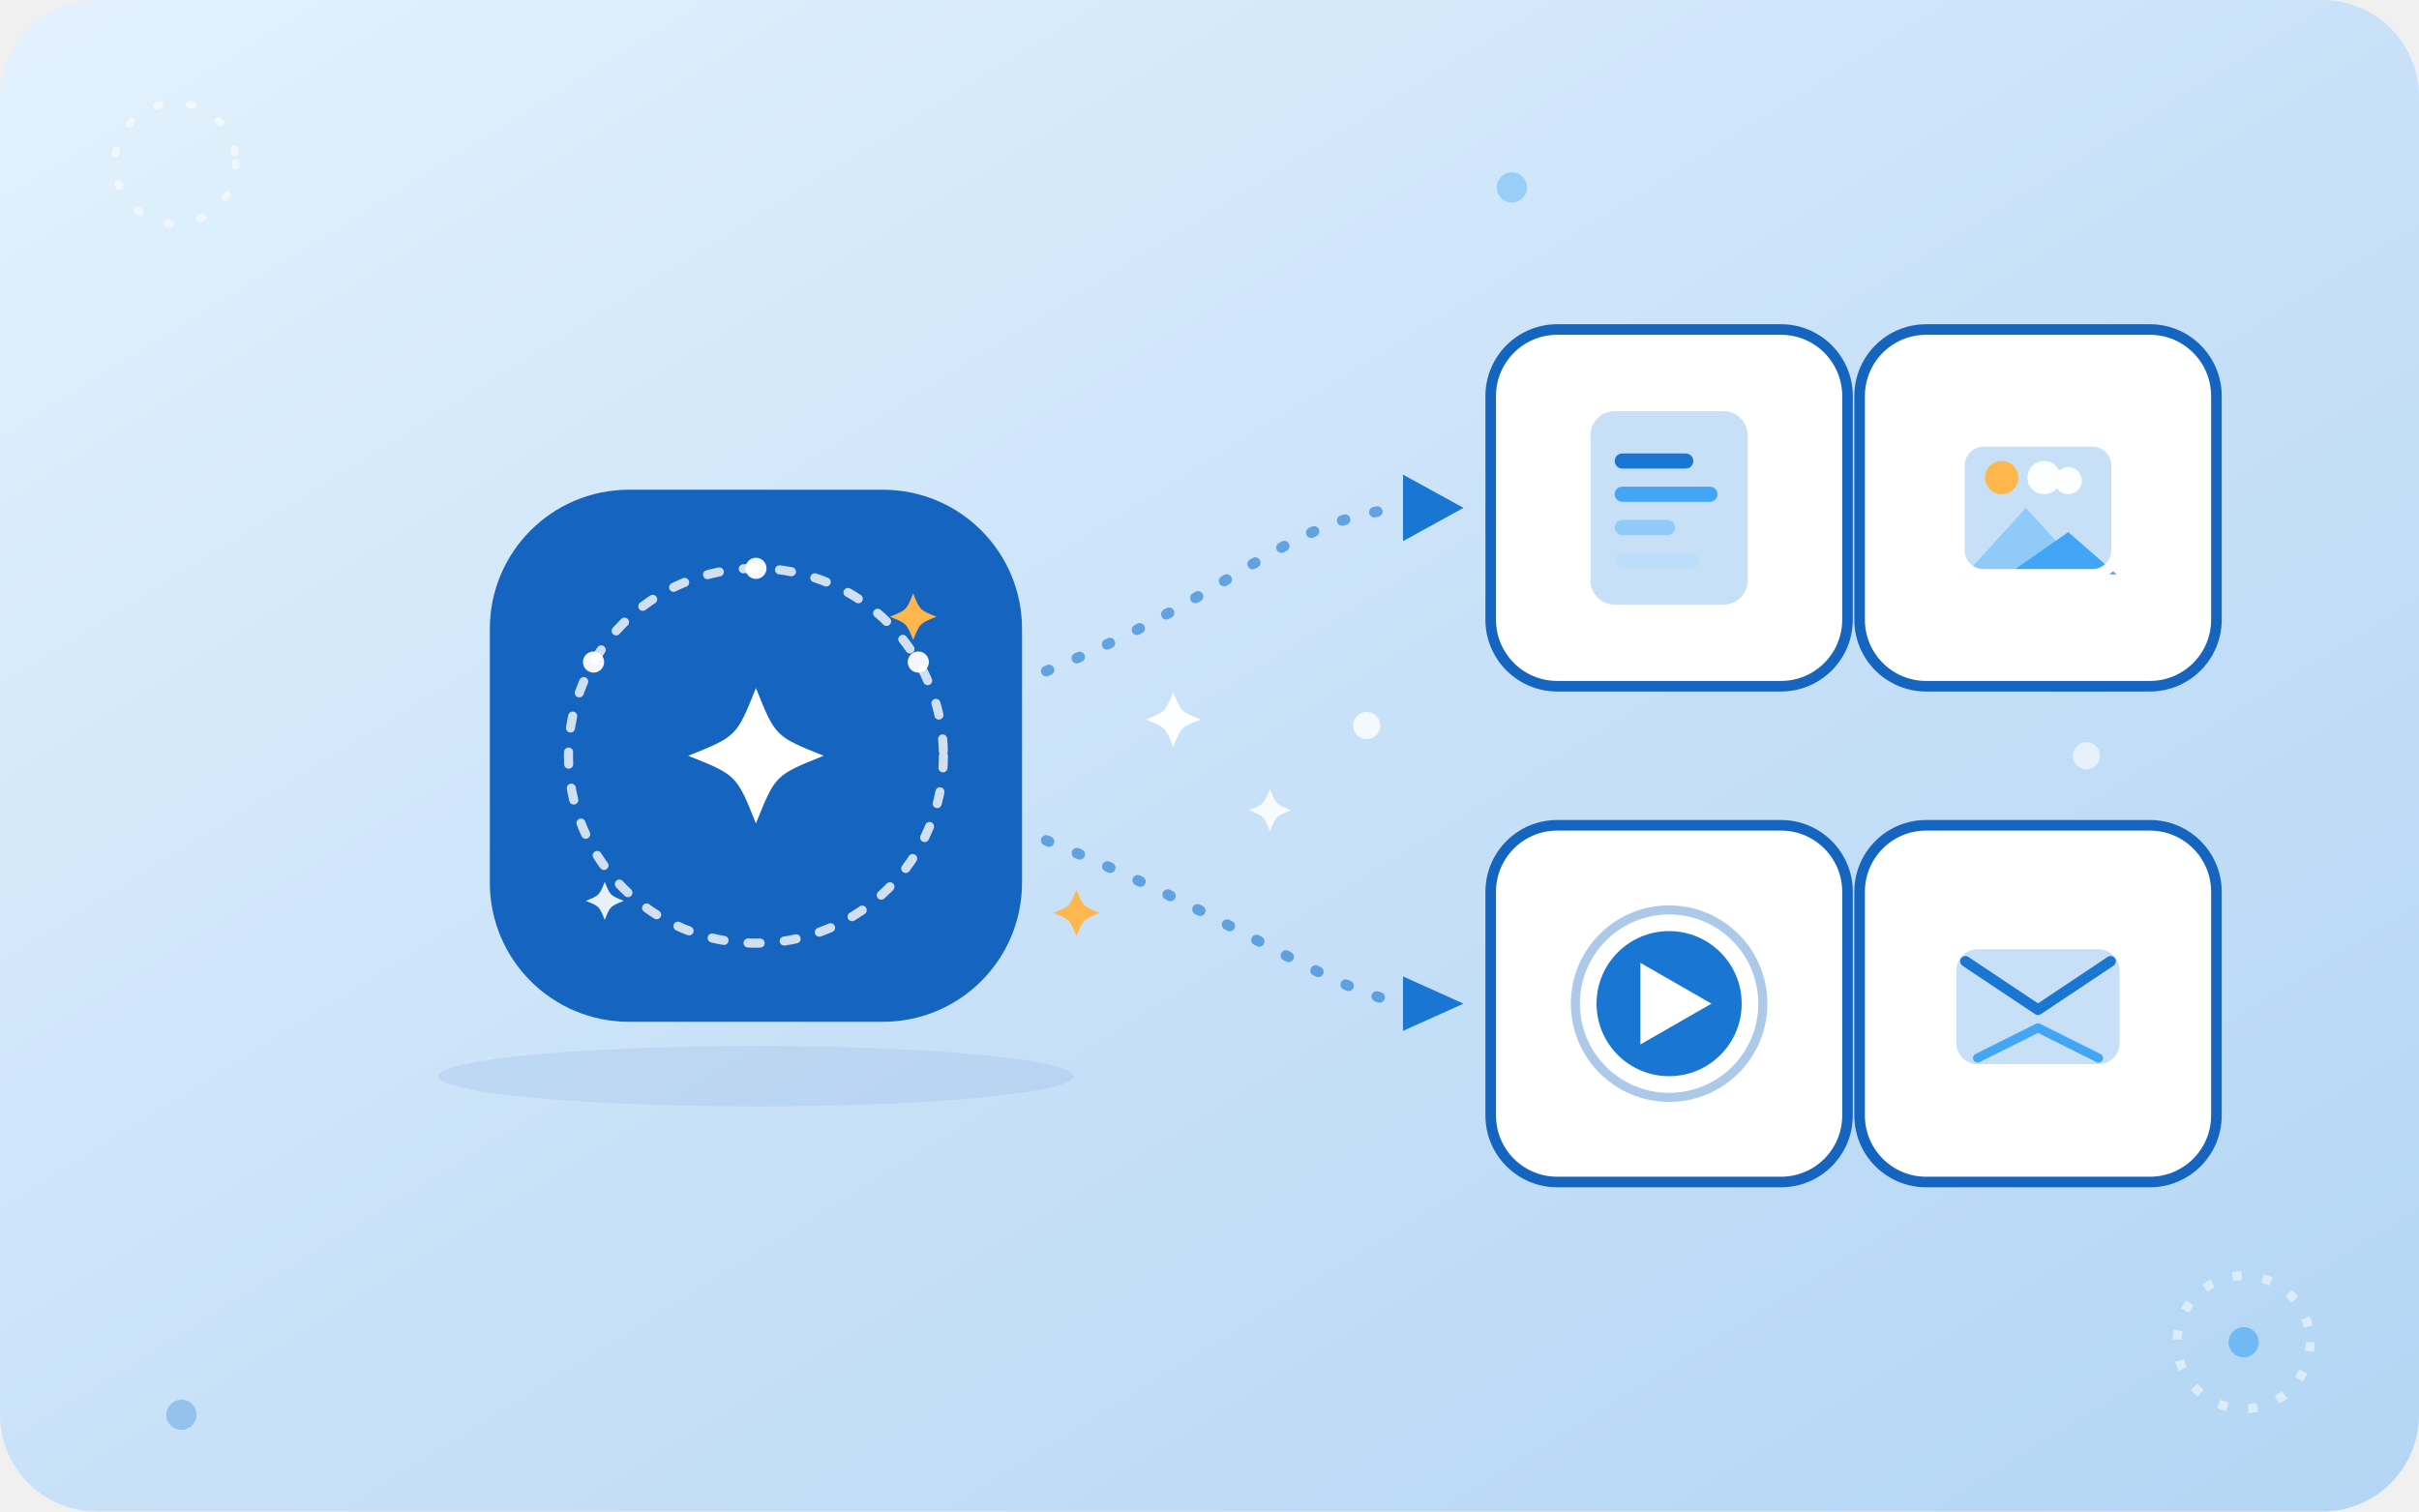
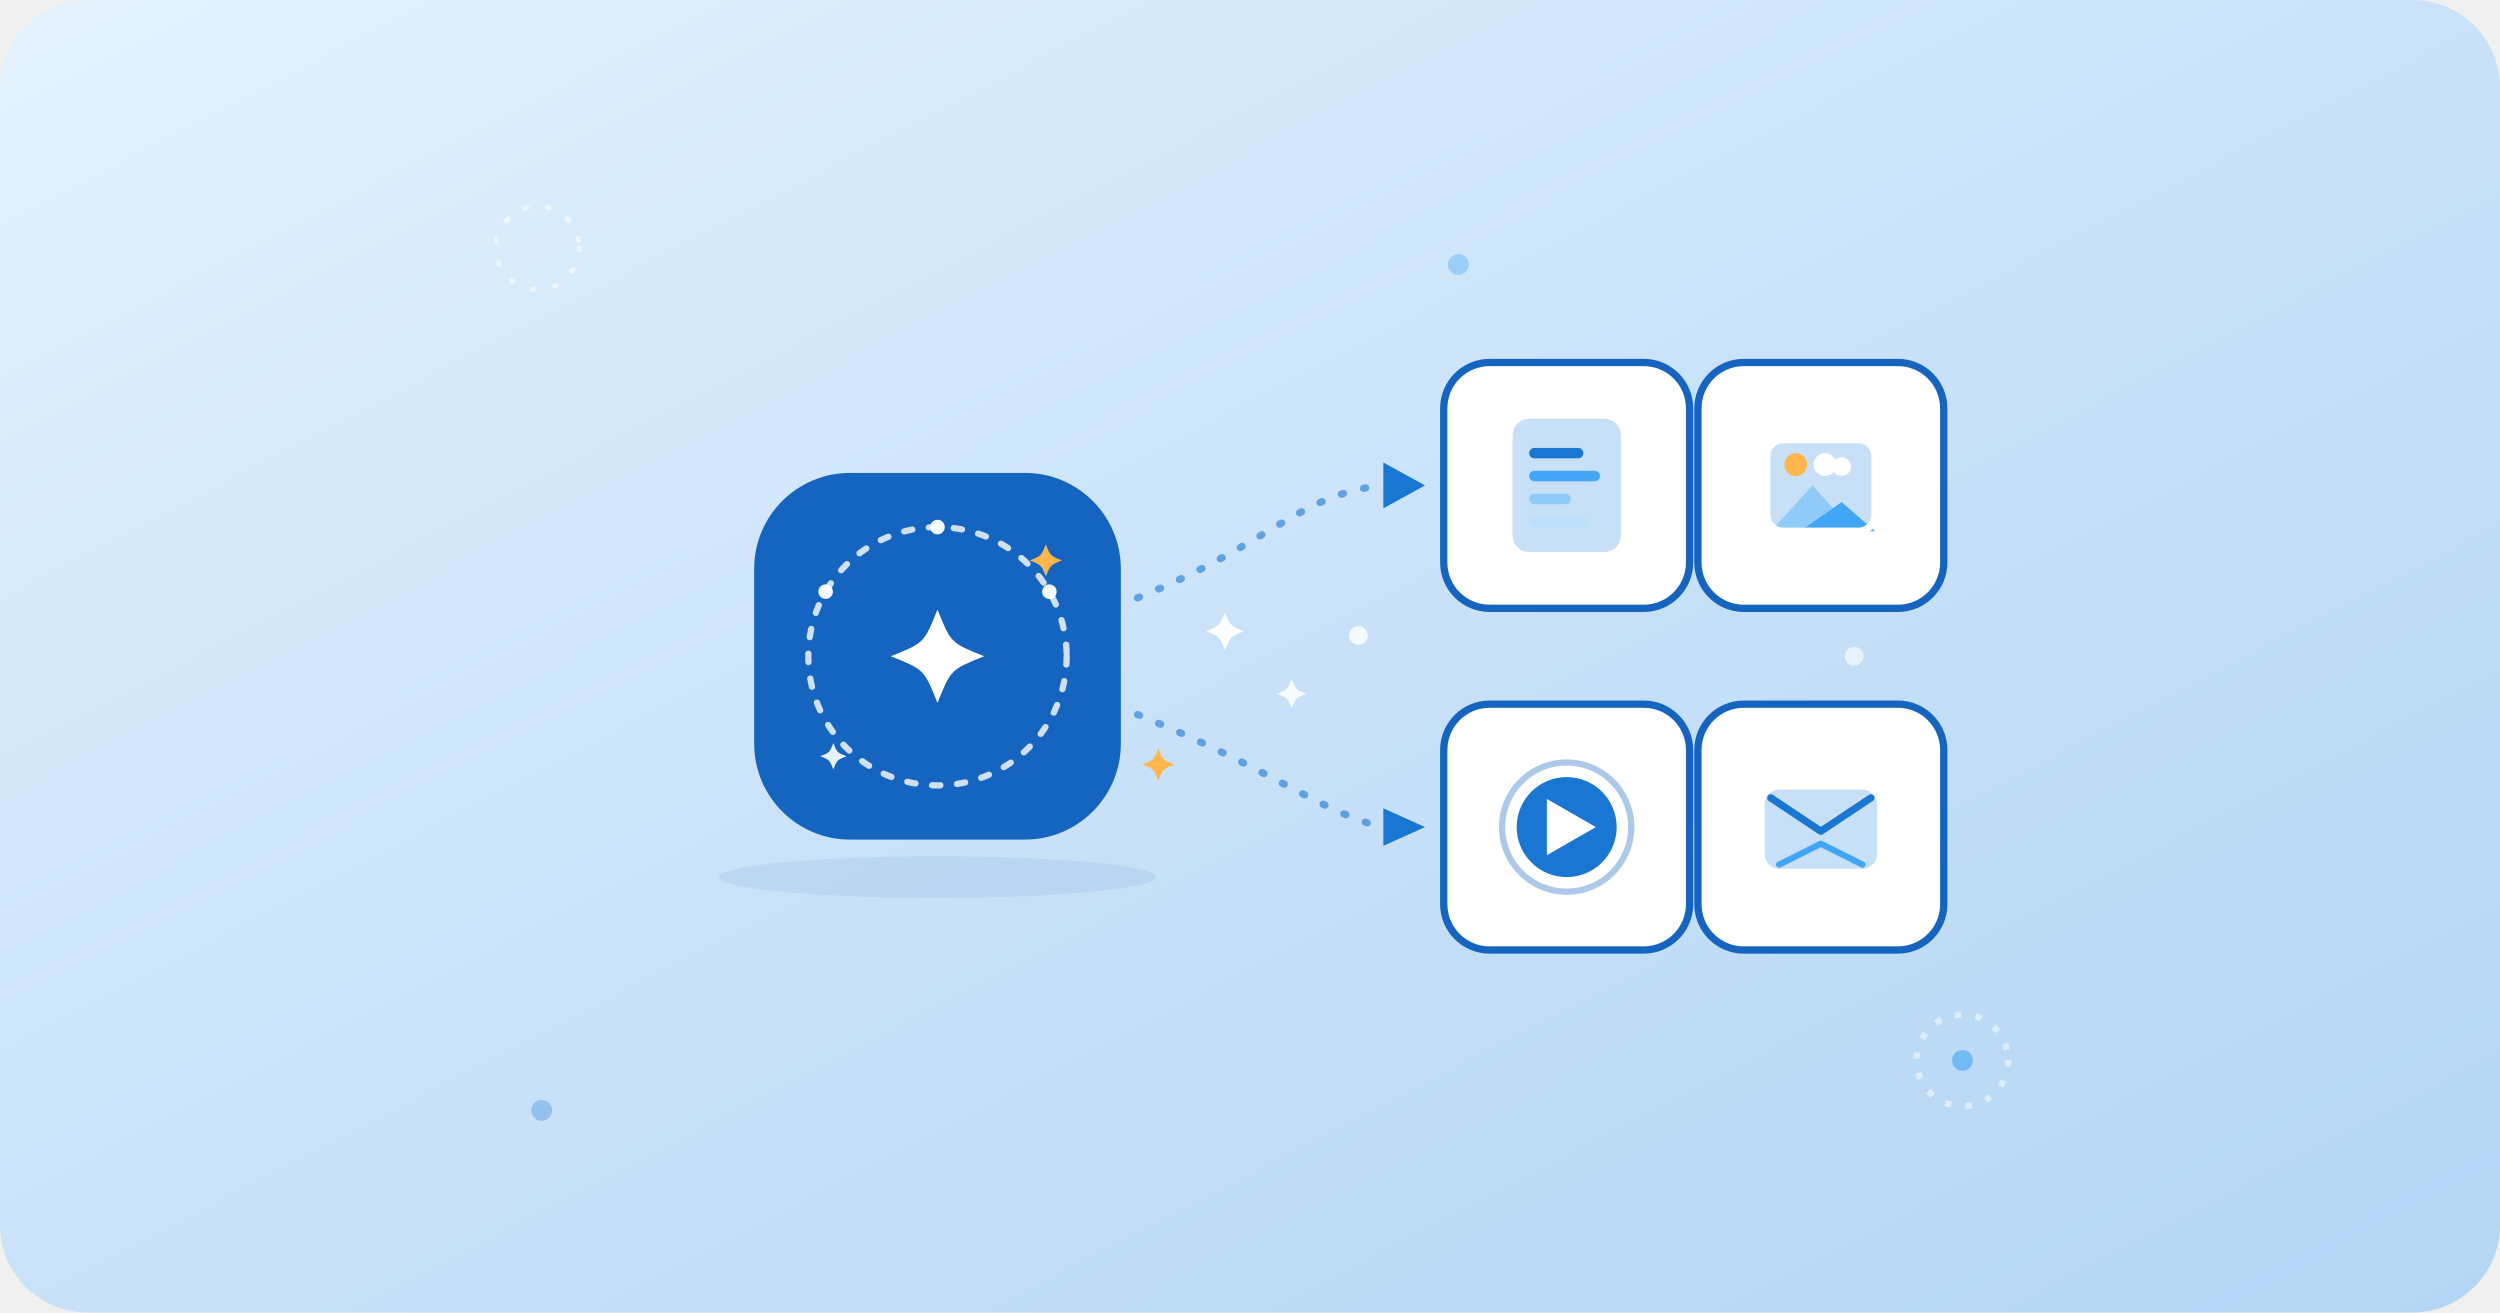
- <svg xmlns="http://www.w3.org/2000/svg" viewBox="0 0 800 500" aria-hidden="true">
+ <svg xmlns="http://www.w3.org/2000/svg" viewBox="0 0 1200 630" aria-hidden="true">
  <defs>
    <linearGradient id="bg" x1="0" y1="0" x2="1" y2="1">
      <stop offset="0" stop-color="#E3F2FD" />
      <stop offset="0.55" stop-color="#C7E0F8" />
      <stop offset="1" stop-color="#B3D6F4" />
    </linearGradient>
    <path id="spark" d="M0 -14 C 4 -4 4 -4 14 0 C 4 4 4 4 0 14 C -4 4 -4 4 -14 0 C -4 -4 -4 -4 0 -14 Z" />
  </defs>
-   <rect width="800" height="500" rx="32" fill="url(#bg)" />
-   <circle cx="58" cy="54" r="20" fill="none" stroke="#FFFFFF" stroke-opacity="0.55" stroke-width="2.5" stroke-dasharray="1 10" stroke-linecap="round" />
-   <circle cx="742" cy="444" r="22" fill="none" stroke="#FFFFFF" stroke-opacity="0.5" stroke-width="3" stroke-dasharray="3 7" />
-   <circle cx="742" cy="444" r="5" fill="#42A5F5" fill-opacity="0.6" />
-   <circle cx="500" cy="62" r="5" fill="#90CAF9" fill-opacity="0.85" />
-   <circle cx="690" cy="250" r="4.5" fill="#FFFFFF" fill-opacity="0.6" />
-   <circle cx="60" cy="468" r="5" fill="#1976D2" fill-opacity="0.3" />
-   <ellipse cx="250" cy="356" rx="105" ry="10" fill="#0D47A1" fill-opacity="0.07" />
-   <rect x="162" y="162" width="176" height="176" rx="46" fill="#1565C0" />
-   <circle cx="250" cy="250" r="62" fill="none" stroke="#FFFFFF" stroke-opacity="0.8" stroke-width="3" stroke-dasharray="4 8" stroke-linecap="round" />
-   <circle cx="250" cy="188" r="3.5" fill="#FFFFFF" fill-opacity="0.95" />
-   <circle cx="196.3" cy="219" r="3.5" fill="#FFFFFF" fill-opacity="0.95" />
-   <circle cx="303.7" cy="219" r="3.5" fill="#FFFFFF" fill-opacity="0.95" />
-   <use href="#spark" transform="translate(250 250) scale(1.6)" fill="#FFFFFF" />
-   <use href="#spark" transform="translate(302 204) scale(0.55)" fill="#FFB74D" />
-   <use href="#spark" transform="translate(200 298) scale(0.45)" fill="#FFFFFF" fill-opacity="0.9" />
-   <path d="M 346 222 C 410 196 424 172 464 168" fill="none" stroke="#1976D2" stroke-width="3.5" stroke-opacity="0.6" stroke-dasharray="1 10" stroke-linecap="round" />
-   <path d="M 346 278 C 410 304 436 326 464 332" fill="none" stroke="#1976D2" stroke-width="3.5" stroke-opacity="0.6" stroke-dasharray="1 10" stroke-linecap="round" />
-   <polygon points="464 157 464 179 484 168" fill="#1976D2" />
-   <polygon points="464 323 464 341 484 332" fill="#1976D2" />
-   <use href="#spark" transform="translate(388 238) scale(0.65)" fill="#FFFFFF" fill-opacity="0.95" />
-   <use href="#spark" transform="translate(420 268) scale(0.5)" fill="#FFFFFF" fill-opacity="0.85" />
-   <use href="#spark" transform="translate(356 302) scale(0.55)" fill="#FFB74D" />
-   <circle cx="452" cy="240" r="4.5" fill="#FFFFFF" fill-opacity="0.8" />
-   <rect x="493" y="109" width="118" height="118" rx="22" fill="#FFFFFF" stroke="#1565C0" stroke-width="3.5" />
-   <rect x="526" y="136" width="52" height="64" rx="8" fill="#C7E0F8" />
-   <rect x="534" y="150" width="26" height="5" rx="2.5" fill="#1976D2" />
-   <rect x="534" y="161" width="34" height="5" rx="2.5" fill="#42A5F5" />
-   <rect x="534" y="172" width="20" height="5" rx="2.5" fill="#90CAF9" />
-   <rect x="534" y="183" width="28" height="5" rx="2.5" fill="#BBDEFB" />
-   <rect x="615" y="109" width="118" height="118" rx="22" fill="#FFFFFF" stroke="#1565C0" stroke-width="3.5" />
-   <rect x="648" y="146" width="52" height="44" rx="8" fill="#C7E0F8" />
-   <circle cx="662" cy="158" r="5.5" fill="#FFB74D" />
-   <polygon points="650 190 670 168 690 190" fill="#90CAF9" />
-   <polygon points="664 190 684 176 700 190" fill="#42A5F5" />
-   <circle cx="676" cy="158" r="5.5" fill="#FFFFFF" fill-opacity="0.95" />
-   <circle cx="684" cy="159" r="4.5" fill="#FFFFFF" fill-opacity="0.95" />
-   <rect x="648" y="146" width="52" height="44" rx="8" fill="none" stroke="#FFFFFF" stroke-width="3.5" />
-   <rect x="493" y="273" width="118" height="118" rx="22" fill="#FFFFFF" stroke="#1565C0" stroke-width="3.5" />
-   <circle cx="552" cy="332" r="31" fill="none" stroke="#1565C0" stroke-opacity="0.35" stroke-width="3" />
-   <circle cx="552" cy="332" r="24" fill="#1976D2" />
-   <polygon points="542.5 318.5 542.5 345.5 566 332" fill="#FFFFFF" />
-   <rect x="615" y="273" width="118" height="118" rx="22" fill="#FFFFFF" stroke="#1565C0" stroke-width="3.5" />
-   <rect x="647" y="314" width="54" height="38" rx="7" fill="#C7E0F8" />
-   <path d="M 650 318 L 674 334 L 698 318" fill="none" stroke="#1976D2" stroke-width="3.5" stroke-linecap="round" stroke-linejoin="round" />
-   <path d="M 654 350 L 674 340 M 694 350 L 674 340" fill="none" stroke="#42A5F5" stroke-width="3" stroke-linecap="round" />
+   <rect width="1200" height="630" rx="42" fill="url(#bg)" />
+   <g transform="translate(200, 65)">
+     <circle cx="58" cy="54" r="20" fill="none" stroke="#FFFFFF" stroke-opacity="0.55" stroke-width="2.5" stroke-dasharray="1 10" stroke-linecap="round" />
+     <circle cx="742" cy="444" r="22" fill="none" stroke="#FFFFFF" stroke-opacity="0.5" stroke-width="3" stroke-dasharray="3 7" />
+     <circle cx="742" cy="444" r="5" fill="#42A5F5" fill-opacity="0.6" />
+     <circle cx="500" cy="62" r="5" fill="#90CAF9" fill-opacity="0.85" />
+     <circle cx="690" cy="250" r="4.5" fill="#FFFFFF" fill-opacity="0.6" />
+     <circle cx="60" cy="468" r="5" fill="#1976D2" fill-opacity="0.3" />
+     <ellipse cx="250" cy="356" rx="105" ry="10" fill="#0D47A1" fill-opacity="0.07" />
+     <rect x="162" y="162" width="176" height="176" rx="46" fill="#1565C0" />
+     <circle cx="250" cy="250" r="62" fill="none" stroke="#FFFFFF" stroke-opacity="0.8" stroke-width="3" stroke-dasharray="4 8" stroke-linecap="round" />
+     <circle cx="250" cy="188" r="3.5" fill="#FFFFFF" fill-opacity="0.95" />
+     <circle cx="196.3" cy="219" r="3.5" fill="#FFFFFF" fill-opacity="0.95" />
+     <circle cx="303.7" cy="219" r="3.5" fill="#FFFFFF" fill-opacity="0.95" />
+     <use href="#spark" transform="translate(250 250) scale(1.6)" fill="#FFFFFF" />
+     <use href="#spark" transform="translate(302 204) scale(0.55)" fill="#FFB74D" />
+     <use href="#spark" transform="translate(200 298) scale(0.45)" fill="#FFFFFF" fill-opacity="0.9" />
+     <path d="M 346 222 C 410 196 424 172 464 168" fill="none" stroke="#1976D2" stroke-width="3.5" stroke-opacity="0.6" stroke-dasharray="1 10" stroke-linecap="round" />
+     <path d="M 346 278 C 410 304 436 326 464 332" fill="none" stroke="#1976D2" stroke-width="3.5" stroke-opacity="0.6" stroke-dasharray="1 10" stroke-linecap="round" />
+     <polygon points="464 157 464 179 484 168" fill="#1976D2" />
+     <polygon points="464 323 464 341 484 332" fill="#1976D2" />
+     <use href="#spark" transform="translate(388 238) scale(0.65)" fill="#FFFFFF" fill-opacity="0.95" />
+     <use href="#spark" transform="translate(420 268) scale(0.5)" fill="#FFFFFF" fill-opacity="0.85" />
+     <use href="#spark" transform="translate(356 302) scale(0.55)" fill="#FFB74D" />
+     <circle cx="452" cy="240" r="4.5" fill="#FFFFFF" fill-opacity="0.8" />
+     <rect x="493" y="109" width="118" height="118" rx="22" fill="#FFFFFF" stroke="#1565C0" stroke-width="3.5" />
+     <rect x="526" y="136" width="52" height="64" rx="8" fill="#C7E0F8" />
+     <rect x="534" y="150" width="26" height="5" rx="2.5" fill="#1976D2" />
+     <rect x="534" y="161" width="34" height="5" rx="2.5" fill="#42A5F5" />
+     <rect x="534" y="172" width="20" height="5" rx="2.5" fill="#90CAF9" />
+     <rect x="534" y="183" width="28" height="5" rx="2.5" fill="#BBDEFB" />
+     <rect x="615" y="109" width="118" height="118" rx="22" fill="#FFFFFF" stroke="#1565C0" stroke-width="3.5" />
+     <rect x="648" y="146" width="52" height="44" rx="8" fill="#C7E0F8" />
+     <circle cx="662" cy="158" r="5.5" fill="#FFB74D" />
+     <polygon points="650 190 670 168 690 190" fill="#90CAF9" />
+     <polygon points="664 190 684 176 700 190" fill="#42A5F5" />
+     <circle cx="676" cy="158" r="5.5" fill="#FFFFFF" fill-opacity="0.95" />
+     <circle cx="684" cy="159" r="4.5" fill="#FFFFFF" fill-opacity="0.95" />
+     <rect x="648" y="146" width="52" height="44" rx="8" fill="none" stroke="#FFFFFF" stroke-width="3.5" />
+     <rect x="493" y="273" width="118" height="118" rx="22" fill="#FFFFFF" stroke="#1565C0" stroke-width="3.5" />
+     <circle cx="552" cy="332" r="31" fill="none" stroke="#1565C0" stroke-opacity="0.35" stroke-width="3" />
+     <circle cx="552" cy="332" r="24" fill="#1976D2" />
+     <polygon points="542.5 318.5 542.5 345.5 566 332" fill="#FFFFFF" />
+     <rect x="615" y="273" width="118" height="118" rx="22" fill="#FFFFFF" stroke="#1565C0" stroke-width="3.5" />
+     <rect x="647" y="314" width="54" height="38" rx="7" fill="#C7E0F8" />
+     <path d="M 650 318 L 674 334 L 698 318" fill="none" stroke="#1976D2" stroke-width="3.5" stroke-linecap="round" stroke-linejoin="round" />
+     <path d="M 654 350 L 674 340 M 694 350 L 674 340" fill="none" stroke="#42A5F5" stroke-width="3" stroke-linecap="round" />
+   </g>
</svg>
